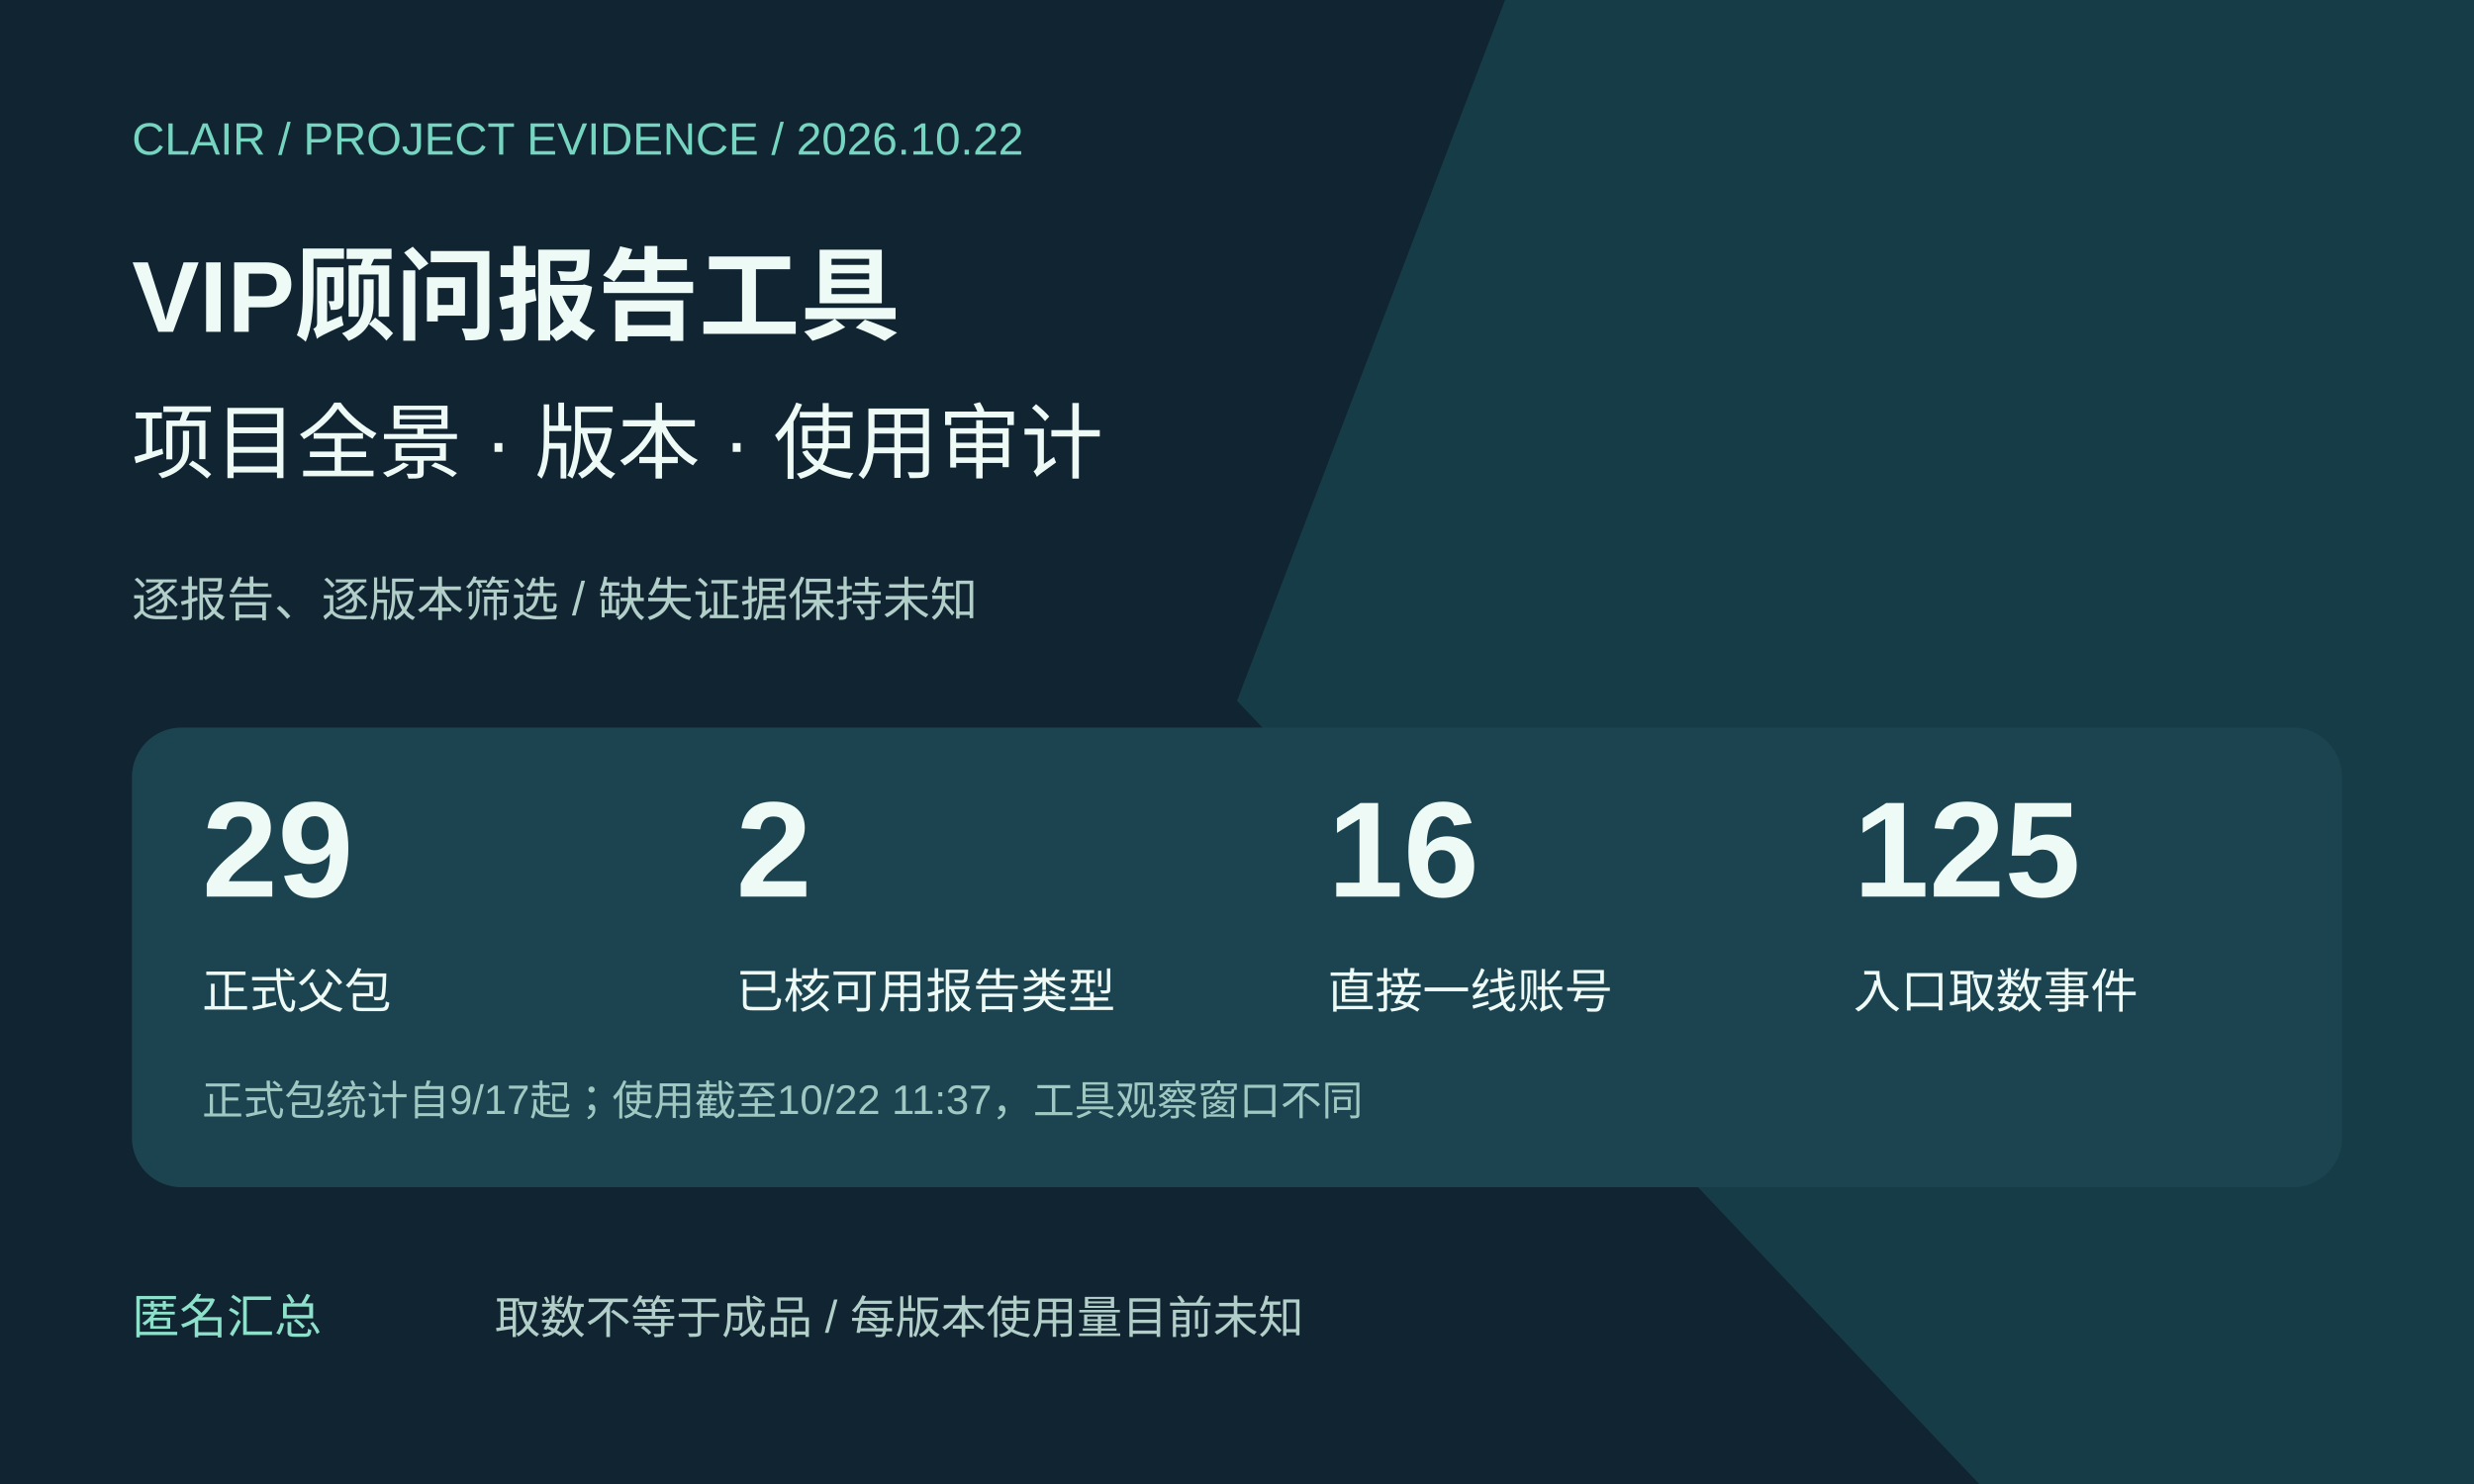
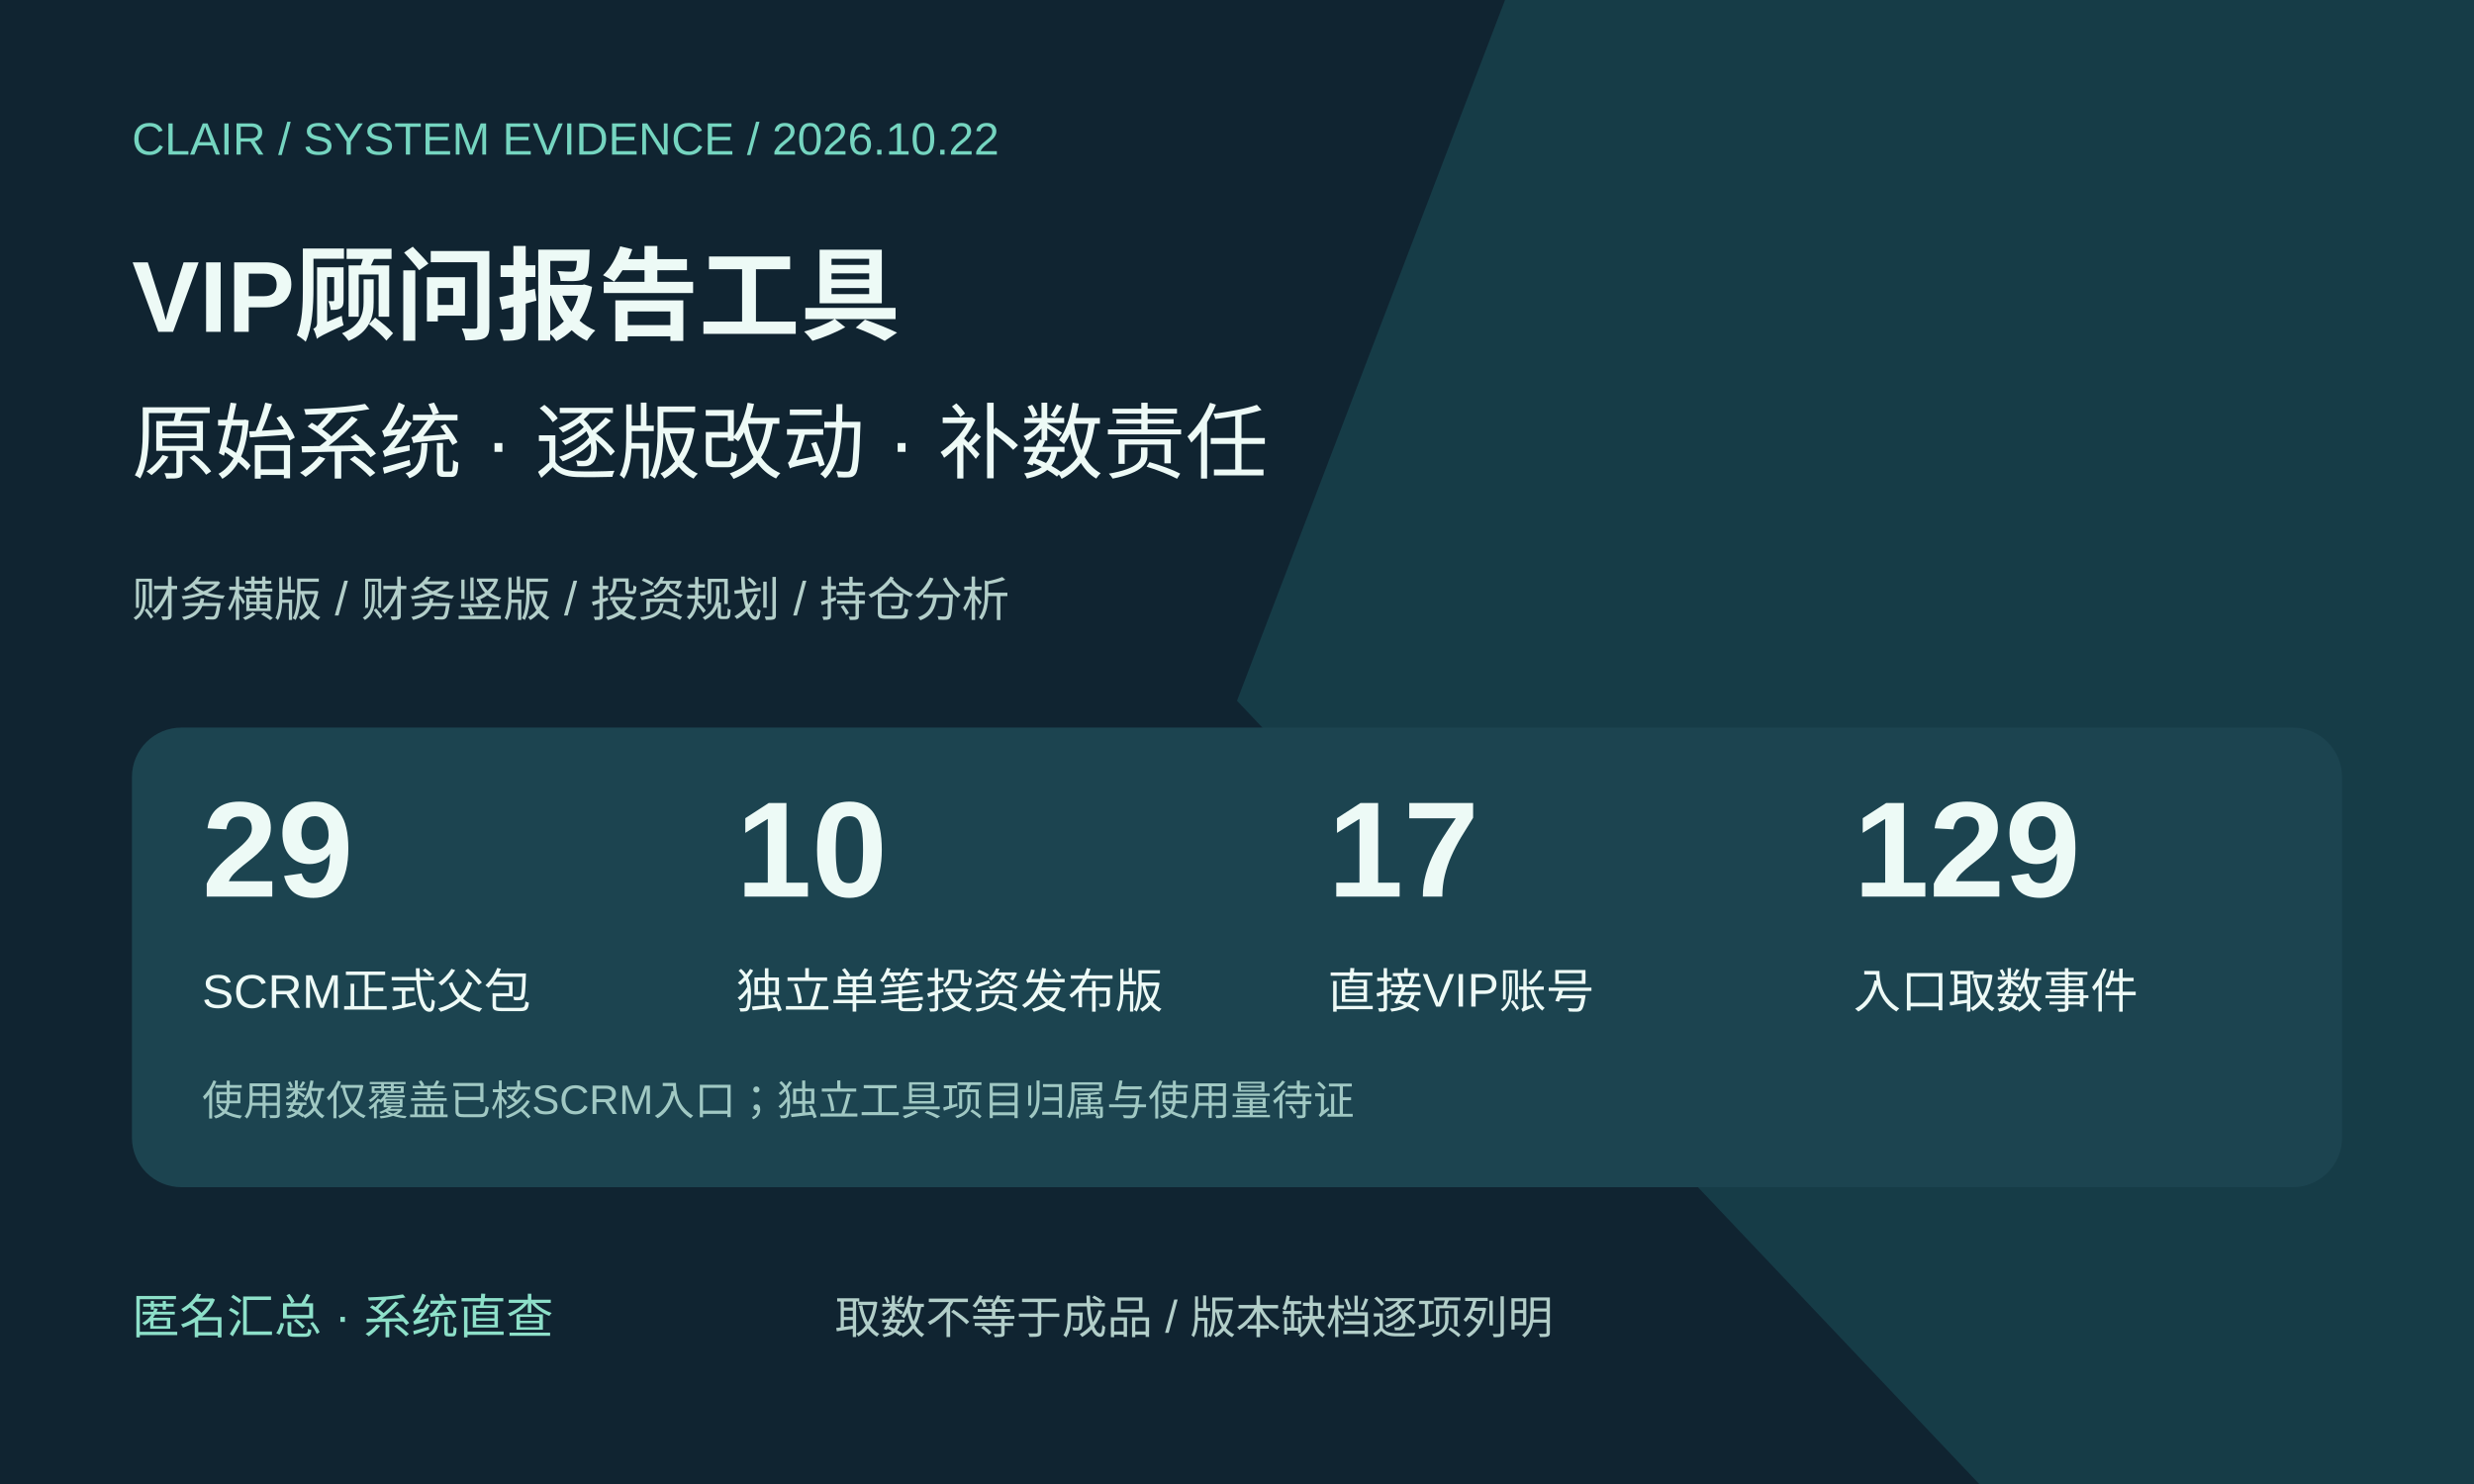
<svg xmlns="http://www.w3.org/2000/svg" width="1200" height="720" viewBox="0 0 1200 720">
  <rect width="1200" height="720" fill="#102431" />
  <path d="M730 0h470v720H960L600 340Z" fill="#163c47" />
  <g fill="#edfaf6" font-family="Arial, PingFang SC, sans-serif">
-     <text x="64" y="75" font-size="22" fill="#75d5c0">CLAIR / PROJECT EVIDENCE / 2026.10.22</text>
+     <text x="64" y="75" font-size="22" fill="#75d5c0">CLAIR / SYSTEM EVIDENCE / 2026.10.22</text>
    <text x="64" y="161" font-size="49" font-weight="700">VIP顾问报告工具</text>
-     <text x="64" y="229" font-size="40">项目全景 · 版本 · 使用审计</text>
-     <text x="64" y="299" font-size="23" fill="#b2cec9">逐报告、逐版本筛选 / 缺失证据保持未知</text>
+     <text x="64" y="229" font-size="40">原始系统 · 逐版改动 · 补数责任</text>
+     <text x="64" y="299" font-size="23" fill="#b2cec9">财务横版 / 财务竖版 / 投资规划 / 持仓分析</text>
    <rect x="64" y="353" width="1072" height="223" rx="24" fill="#1c4450" />
    <text x="98" y="435" font-size="66" font-weight="700">29</text>
-     <text x="98" y="489" font-size="23">正式父包</text>
-     <text x="357" y="435" font-size="66" font-weight="700">2</text>
-     <text x="357" y="489" font-size="23">已核可用报告类型</text>
-     <text x="644" y="435" font-size="66" font-weight="700">16</text>
-     <text x="644" y="489" font-size="23">直接一线账号</text>
-     <text x="899" y="435" font-size="66" font-weight="700">125</text>
+     <text x="98" y="489" font-size="23">SCRM正式父包</text>
+     <text x="357" y="435" font-size="66" font-weight="700">10</text>
+     <text x="357" y="489" font-size="23">独立单笔投资发布版</text>
+     <text x="644" y="435" font-size="66" font-weight="700">17</text>
+     <text x="644" y="489" font-size="23">直接VIP账号</text>
+     <text x="899" y="435" font-size="66" font-weight="700">129</text>
    <text x="899" y="489" font-size="23">入口取数事件</text>
-     <text x="98" y="541" font-size="20" fill="#a0c8c3">正式包统计自9/17起；使用截至10/22 11:37，工具观察窗口不同</text>
-     <text x="64" y="647" font-size="23" fill="#8de0c9">匿名汇总</text>
-     <text x="240" y="647" font-size="22" fill="#b2cec9">取数不等于成品 / 每版本使用量目前未知</text>
+     <text x="98" y="541" font-size="20" fill="#a0c8c3">使用数仅覆盖已核SCRM入口；独立工具项目归属与使用量待证</text>
+     <text x="64" y="647" font-size="23" fill="#8de0c9">匿名汇总 · 系统直查</text>
+     <text x="405" y="647" font-size="22" fill="#b2cec9">取数不等于成品 / 版本缺档逐项列明</text>
  </g>
</svg>
